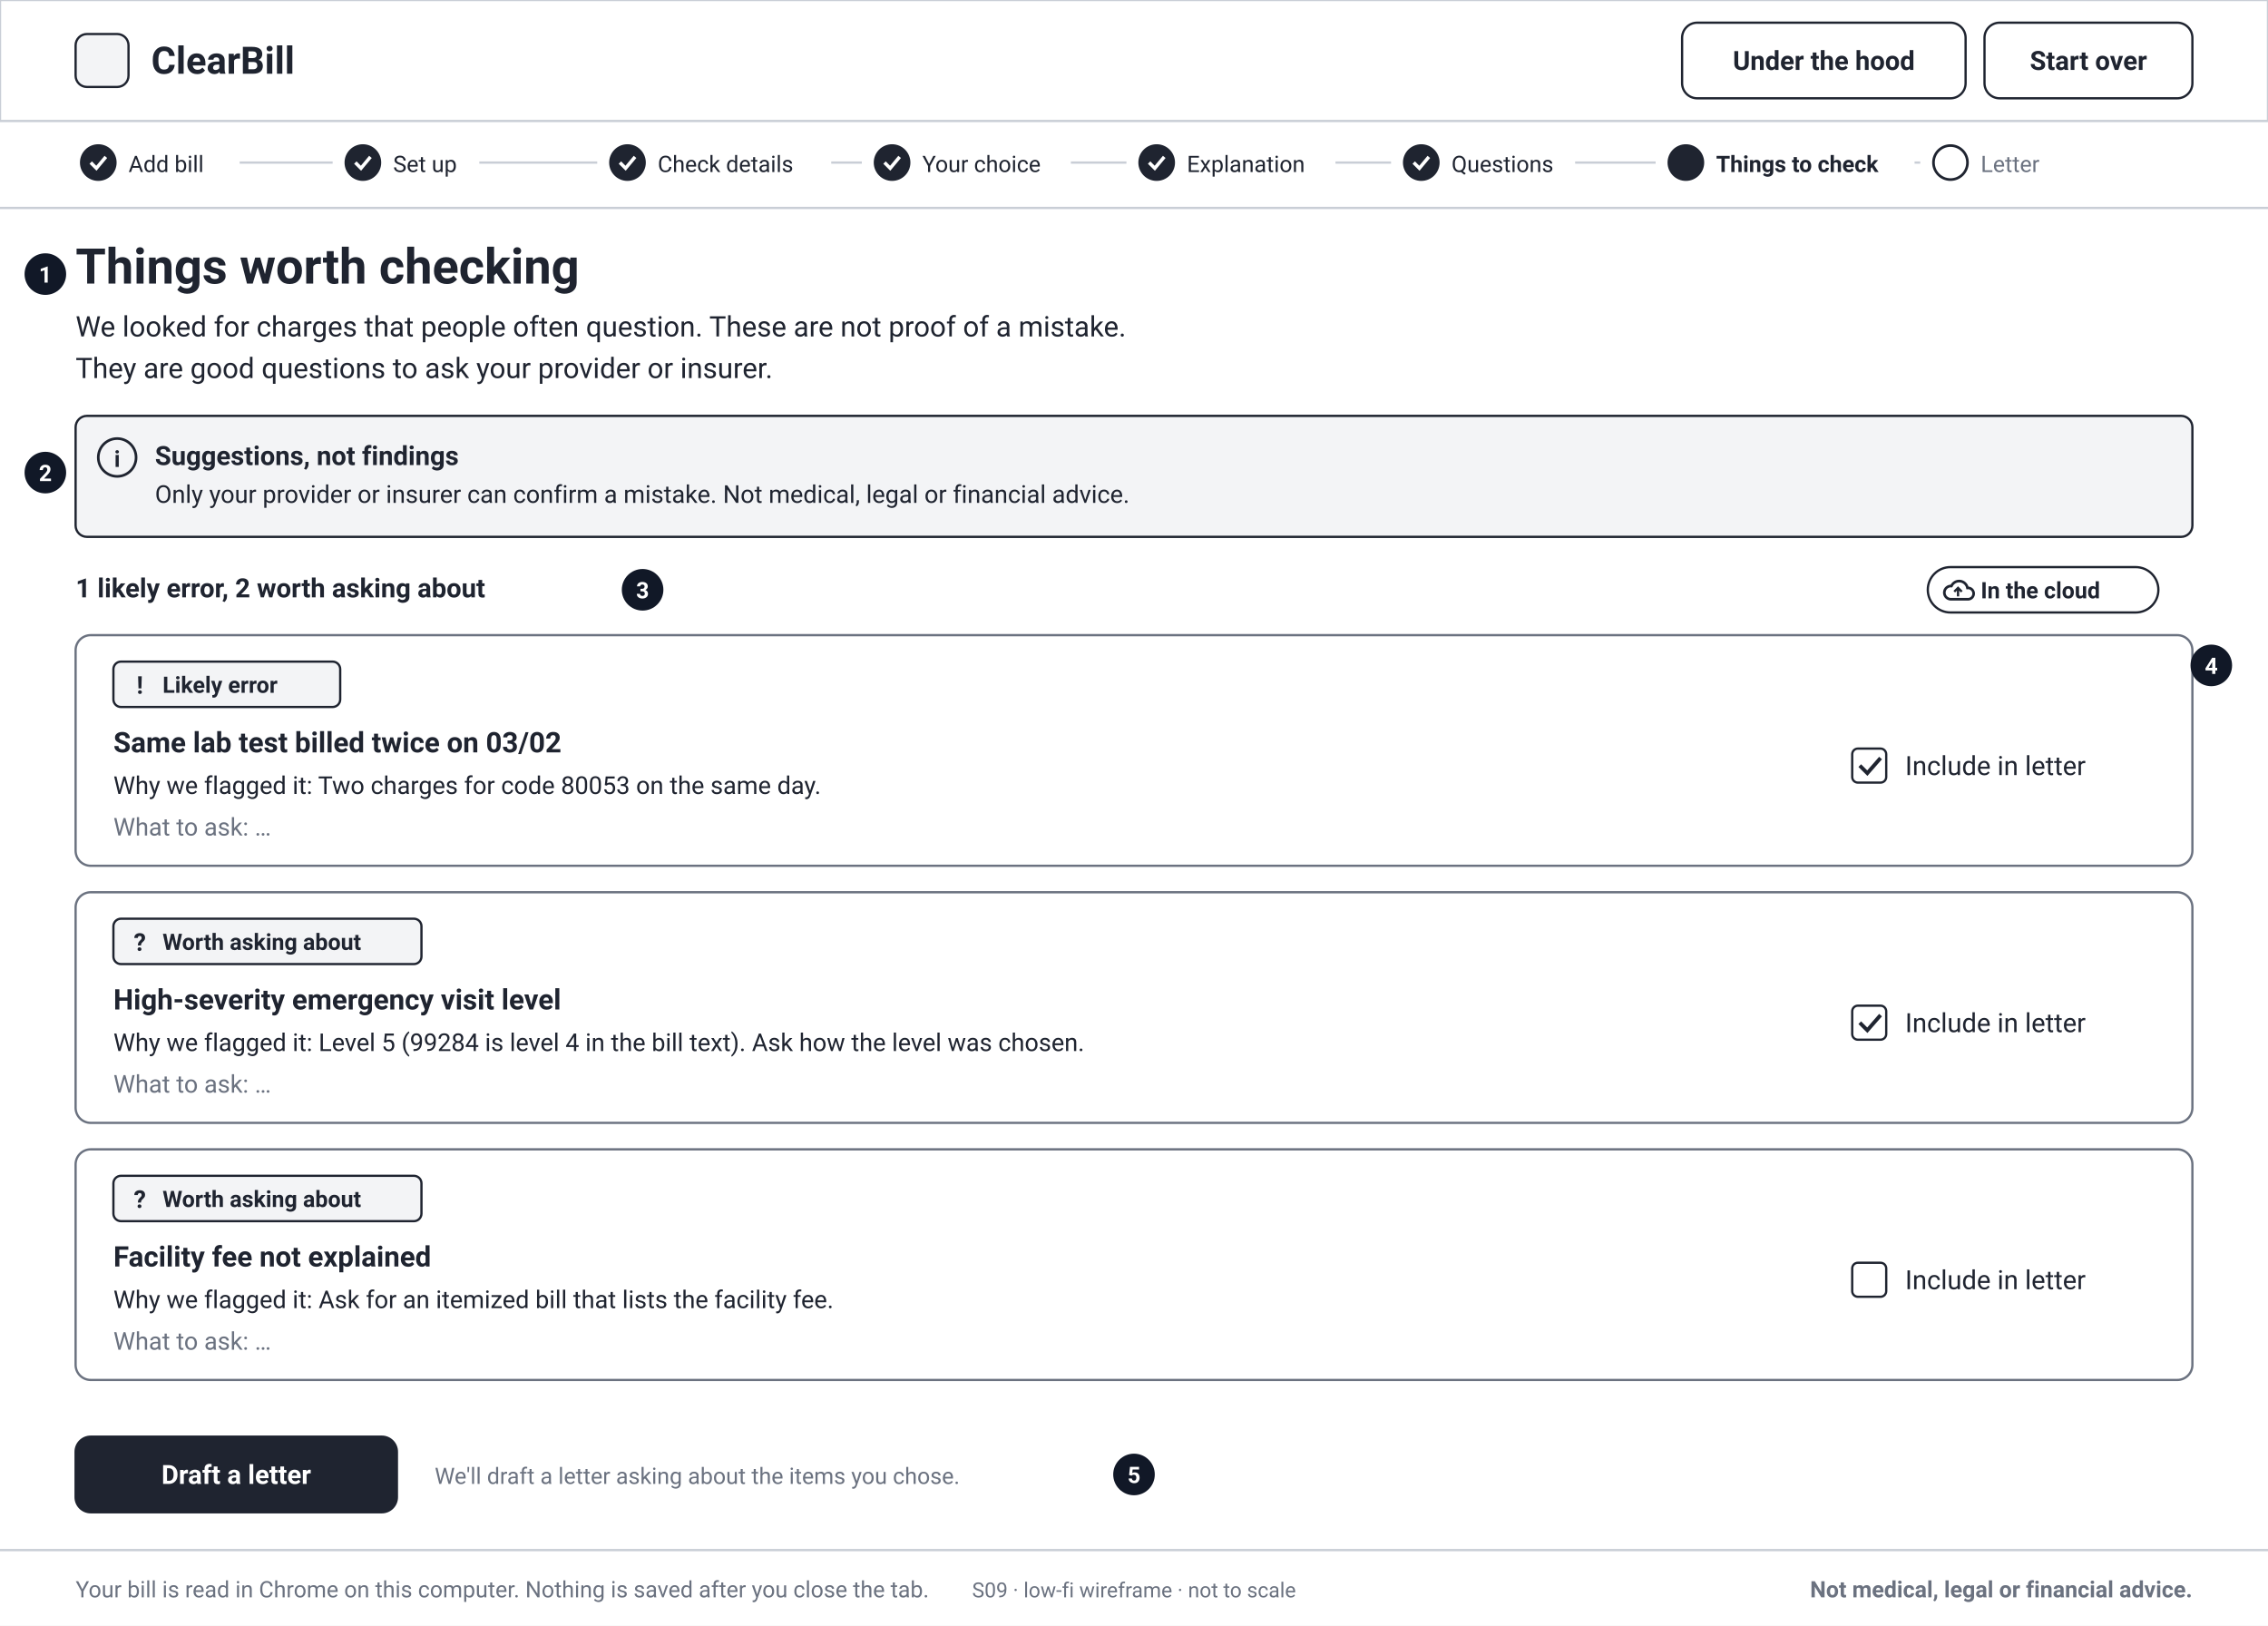
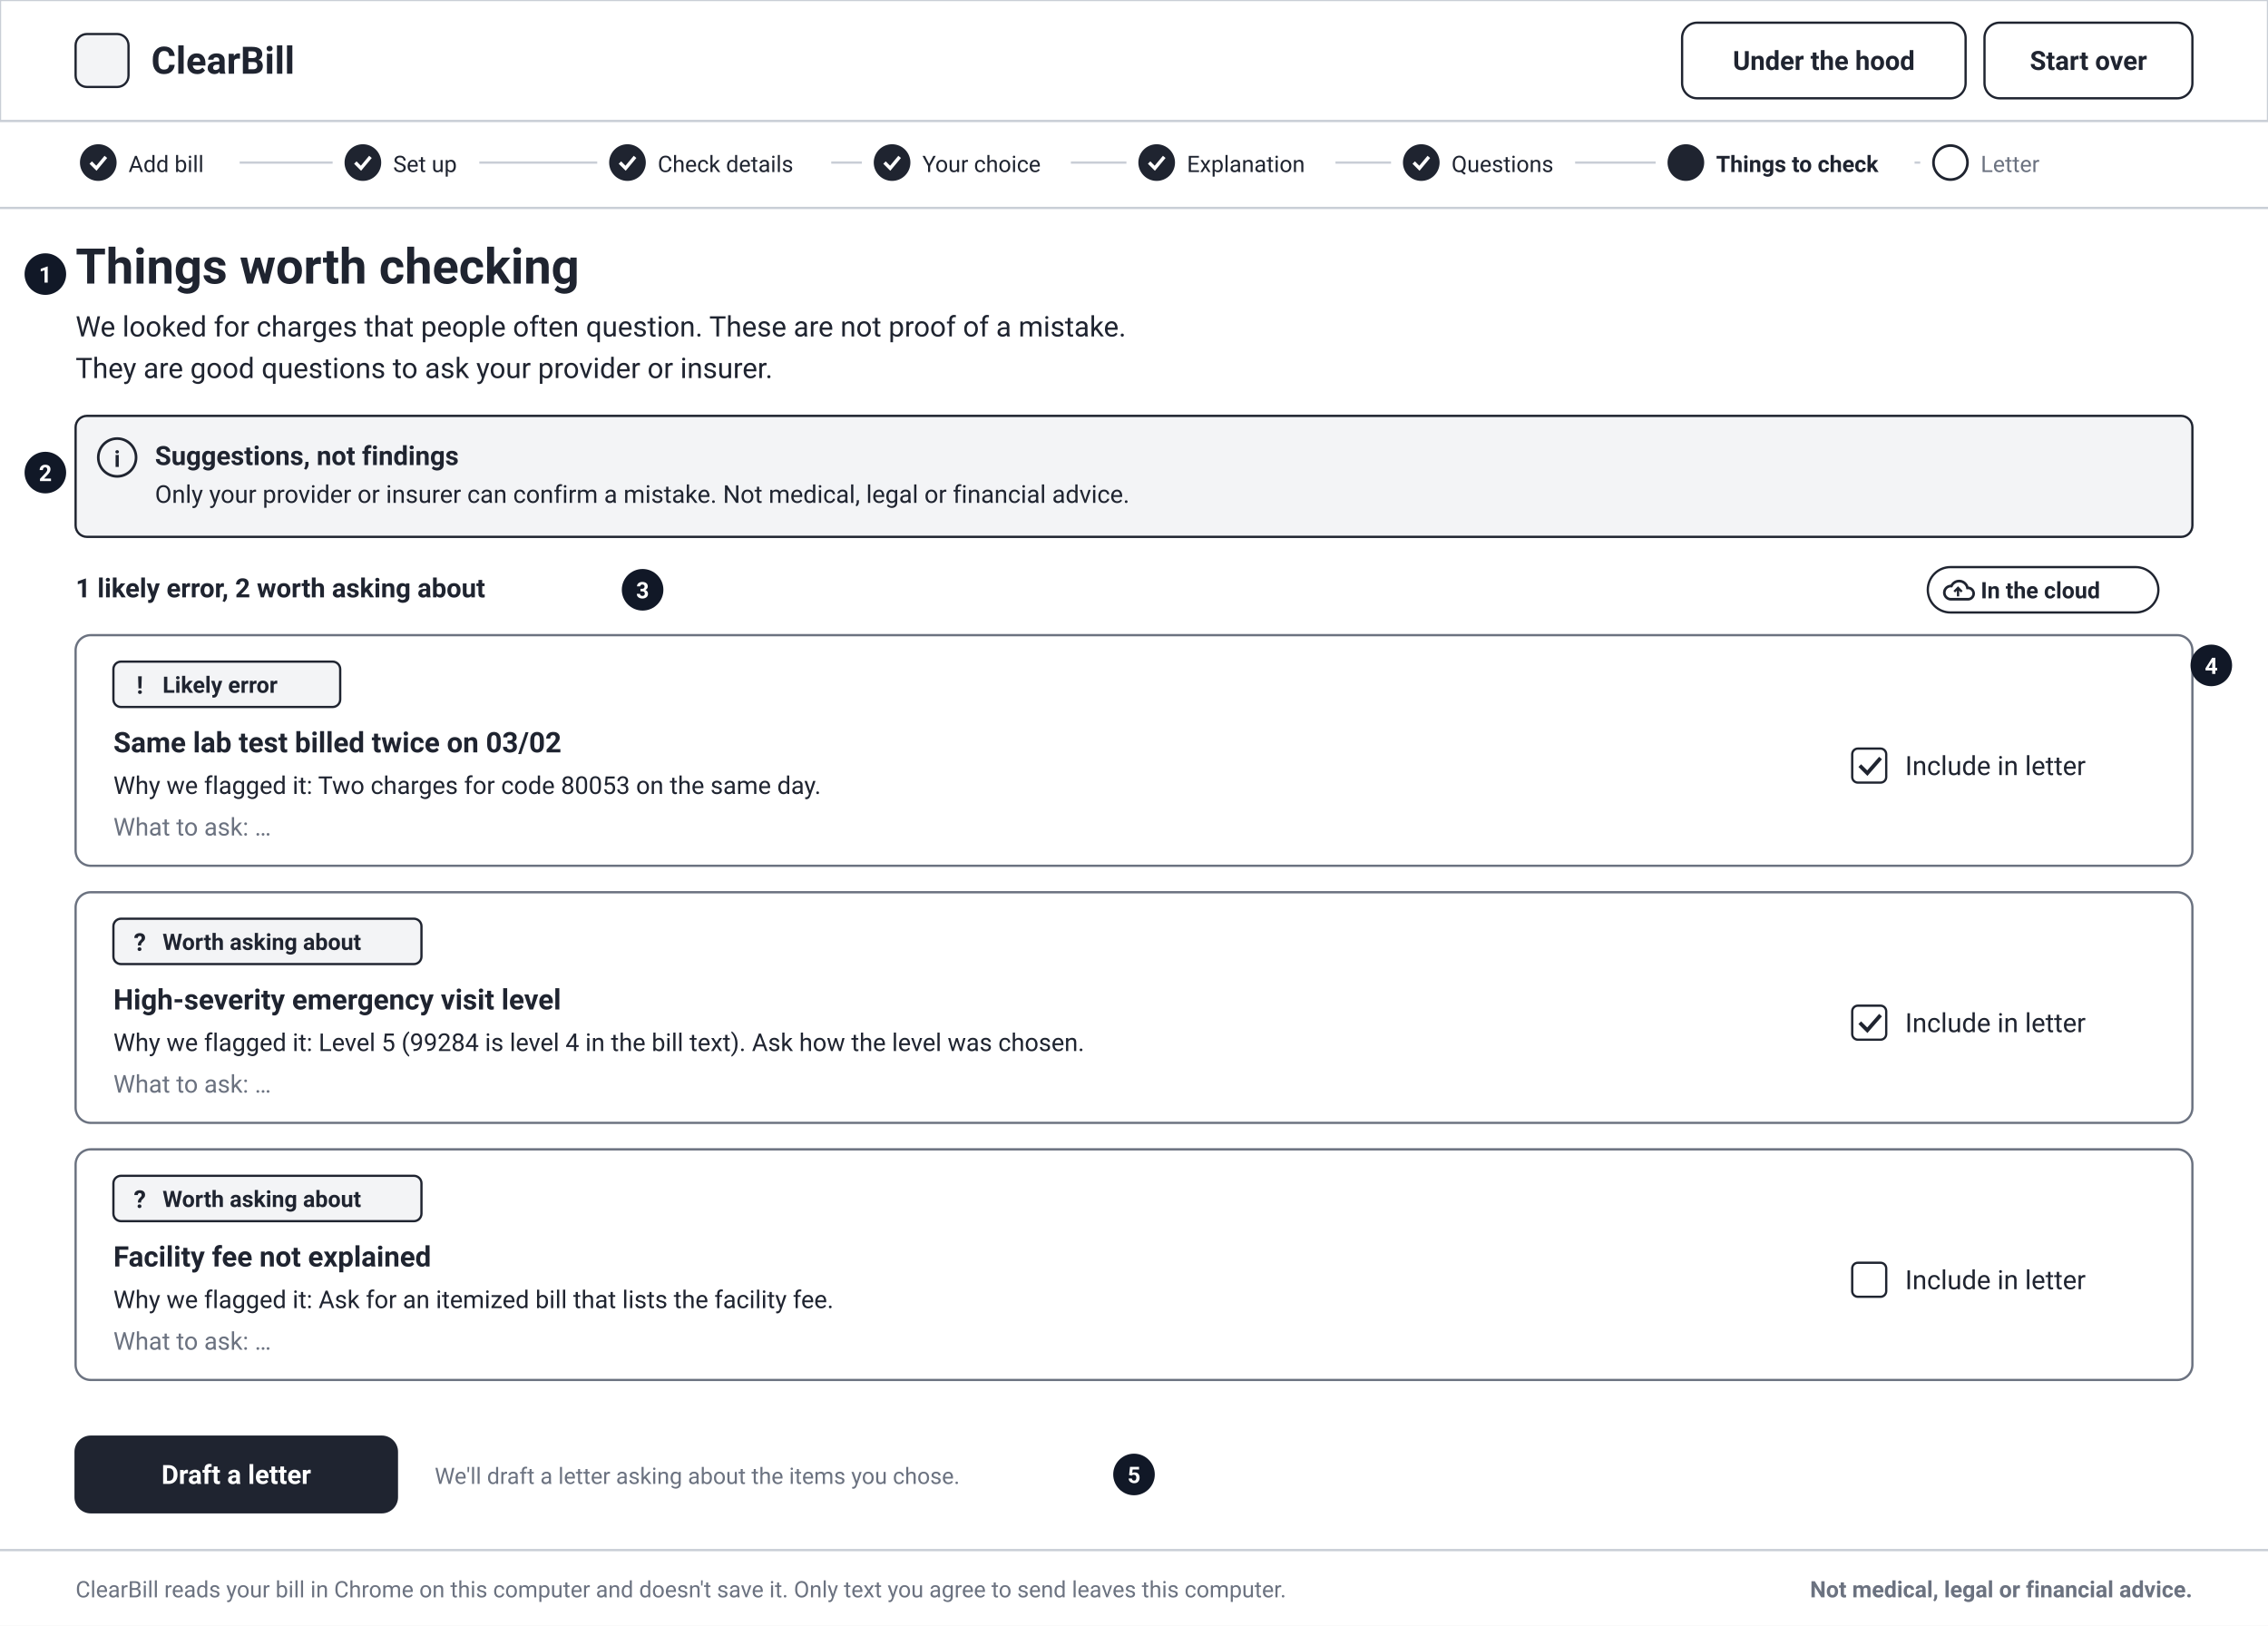
<svg xmlns="http://www.w3.org/2000/svg" width="1200" height="860" viewBox="0 0 1200 860" role="img" aria-labelledby="t-S09 d-S09" font-family="system-ui, -apple-system, Segoe UI, Roboto, sans-serif">
  <rect width="1200" height="860" fill="#FFFFFF" />
  <rect x="0" y="0" width="1200" height="64" rx="0" fill="#FFFFFF" stroke="#C9CED6" stroke-width="1.2" />
  <rect x="40" y="18" width="28" height="28" rx="6" fill="#F3F4F6" stroke="#1F2430" stroke-width="1.2" />
  <text x="80" y="39" font-size="20" font-weight="700" fill="#1F2430" text-anchor="start">ClearBill</text>
  <rect x="890" y="12" width="150" height="40" rx="8" fill="#FFFFFF" stroke="#1F2430" stroke-width="1.2" />
  <text x="965.0" y="37" font-size="14" font-weight="600" fill="#1F2430" text-anchor="middle">Under the hood</text>
  <rect x="1050" y="12" width="110" height="40" rx="8" fill="#FFFFFF" stroke="#1F2430" stroke-width="1.2" />
  <text x="1105.0" y="37" font-size="14" font-weight="600" fill="#1F2430" text-anchor="middle">Start over</text>
  <circle cx="52.0" cy="86" r="9" fill="#1F2430" stroke="#1F2430" stroke-width="1.4" />
  <path d="M48.0 86 l3 3 l5 -6" fill="none" stroke="#FFFFFF" stroke-width="1.8" />
  <text x="68.0" y="91" font-size="12" font-weight="400" fill="#1F2430" text-anchor="start">Add bill</text>
  <line x1="126.8" y1="86" x2="176.0" y2="86" stroke="#C9CED6" stroke-width="1.2" />
  <circle cx="192.0" cy="86" r="9" fill="#1F2430" stroke="#1F2430" stroke-width="1.4" />
  <path d="M188.0 86 l3 3 l5 -6" fill="none" stroke="#FFFFFF" stroke-width="1.8" />
  <text x="208.0" y="91" font-size="12" font-weight="400" fill="#1F2430" text-anchor="start">Set up</text>
  <line x1="253.6" y1="86" x2="316.0" y2="86" stroke="#C9CED6" stroke-width="1.2" />
  <circle cx="332.0" cy="86" r="9" fill="#1F2430" stroke="#1F2430" stroke-width="1.4" />
  <path d="M328.0 86 l3 3 l5 -6" fill="none" stroke="#FFFFFF" stroke-width="1.8" />
  <text x="348.0" y="91" font-size="12" font-weight="400" fill="#1F2430" text-anchor="start">Check details</text>
  <line x1="439.8" y1="86" x2="456.0" y2="86" stroke="#C9CED6" stroke-width="1.2" />
  <circle cx="472.0" cy="86" r="9" fill="#1F2430" stroke="#1F2430" stroke-width="1.4" />
  <path d="M468.0 86 l3 3 l5 -6" fill="none" stroke="#FFFFFF" stroke-width="1.8" />
  <text x="488.0" y="91" font-size="12" font-weight="400" fill="#1F2430" text-anchor="start">Your choice</text>
  <line x1="566.6" y1="86" x2="596.0" y2="86" stroke="#C9CED6" stroke-width="1.2" />
  <circle cx="612.0" cy="86" r="9" fill="#1F2430" stroke="#1F2430" stroke-width="1.4" />
  <path d="M608.0 86 l3 3 l5 -6" fill="none" stroke="#FFFFFF" stroke-width="1.8" />
  <text x="628.0" y="91" font-size="12" font-weight="400" fill="#1F2430" text-anchor="start">Explanation</text>
  <line x1="706.6" y1="86" x2="736.0" y2="86" stroke="#C9CED6" stroke-width="1.2" />
  <circle cx="752.0" cy="86" r="9" fill="#1F2430" stroke="#1F2430" stroke-width="1.4" />
  <path d="M748.0 86 l3 3 l5 -6" fill="none" stroke="#FFFFFF" stroke-width="1.8" />
  <text x="768.0" y="91" font-size="12" font-weight="400" fill="#1F2430" text-anchor="start">Questions</text>
  <line x1="833.4" y1="86" x2="876.0" y2="86" stroke="#C9CED6" stroke-width="1.2" />
  <circle cx="892.0" cy="86" r="9" fill="#1F2430" stroke="#1F2430" stroke-width="1.4" />
  <text x="908.0" y="91" font-size="12" font-weight="700" fill="#1F2430" text-anchor="start">Things to check</text>
  <line x1="1013.0" y1="86" x2="1016.0" y2="86" stroke="#C9CED6" stroke-width="1.2" />
  <circle cx="1032.0" cy="86" r="9" fill="#FFFFFF" stroke="#1F2430" stroke-width="1.4" />
  <text x="1048.0" y="91" font-size="12" font-weight="400" fill="#6B7280" text-anchor="start">Letter</text>
  <line x1="0" y1="110" x2="1200" y2="110" stroke="#C9CED6" stroke-width="1.2" />
  <line x1="0" y1="820" x2="1200" y2="820" stroke="#C9CED6" stroke-width="1.2" />
-   <text x="40" y="845" font-size="12" font-weight="400" fill="#6B7280" text-anchor="start">Your bill is read in Chrome on this computer. Nothing is saved after you close the tab.</text>
+   <text x="40" y="845" font-size="12" font-weight="400" fill="#6B7280" text-anchor="start">ClearBill reads your bill in Chrome on this computer and doesn't save it. Only text you agree to send leaves this computer.</text>
  <text x="1160" y="845" font-size="12" font-weight="600" fill="#6B7280" text-anchor="end">Not medical, legal or financial advice.</text>
  <text x="40" y="150" font-size="26" font-weight="700" fill="#1F2430" text-anchor="start">Things worth checking</text>
  <text x="40" y="178" font-size="15" font-weight="400" fill="#1F2430" text-anchor="start">We looked for charges that people often question. These are not proof of a mistake.</text>
  <text x="40" y="200" font-size="15" font-weight="400" fill="#1F2430" text-anchor="start">They are good questions to ask your provider or insurer.</text>
  <circle cx="24" cy="145" r="11" fill="#111827" />
  <text x="24" y="149.5" font-size="12" font-weight="700" fill="#FFFFFF" text-anchor="middle">1</text>
  <rect x="40" y="220" width="1120" height="64" rx="6" fill="#F3F4F6" stroke="#1F2430" stroke-width="1.2" />
  <circle cx="62" cy="242" r="10" fill="none" stroke="#1F2430" stroke-width="1.4" />
  <text x="62" y="247" font-size="12" font-weight="700" fill="#1F2430" text-anchor="middle">i</text>
  <text x="82" y="246" font-size="14" font-weight="700" fill="#1F2430" text-anchor="start">Suggestions, not findings</text>
  <text x="82" y="266" font-size="13" font-weight="400" fill="#1F2430" text-anchor="start">Only your provider or insurer can confirm a mistake. Not medical, legal or financial advice.</text>
  <circle cx="24" cy="250" r="11" fill="#111827" />
  <text x="24" y="254.5" font-size="12" font-weight="700" fill="#FFFFFF" text-anchor="middle">2</text>
  <text x="40" y="316" font-size="14" font-weight="700" fill="#1F2430" text-anchor="start">1 likely error, 2 worth asking about</text>
  <rect x="1020" y="300" width="122" height="24" rx="12" fill="#FFFFFF" stroke="#1F2430" stroke-width="1.2" />
  <path d="M1032 317 a3.5 3.5 0 0 1 0.5 -7 a4.5 4.5 0 0 1 8.5 1 a3 3 0 0 1 0.5 6 z" fill="none" stroke="#1F2430" stroke-width="1.4" />
  <path d="M1036 315.5 v-4.5 m-2 2 l2 -2 l2 2" fill="none" stroke="#1F2430" stroke-width="1.2" />
  <text x="1048" y="316.5" font-size="12" font-weight="600" fill="#1F2430" text-anchor="start">In the cloud</text>
  <circle cx="340" cy="312" r="11" fill="#111827" />
  <text x="340" y="316.5" font-size="12" font-weight="700" fill="#FFFFFF" text-anchor="middle">3</text>
  <rect x="40" y="336" width="1120" height="122" rx="8" fill="#FFFFFF" stroke="#6B7280" stroke-width="1.2" />
  <rect x="60" y="350" width="120" height="24" rx="4" fill="#F3F4F6" stroke="#1F2430" stroke-width="1.2" />
  <text x="74" y="367" font-size="13" font-weight="700" fill="#1F2430" text-anchor="middle">!</text>
  <text x="86" y="366.5" font-size="12" font-weight="600" fill="#1F2430" text-anchor="start">Likely error</text>
  <text x="60" y="398" font-size="15" font-weight="700" fill="#1F2430" text-anchor="start">Same lab test billed twice on 03/02</text>
  <text x="60" y="420" font-size="13" font-weight="400" fill="#1F2430" text-anchor="start">Why we flagged it: Two charges for code 80053 on the same day.</text>
  <text x="60" y="442" font-size="13" font-weight="400" fill="#6B7280" text-anchor="start">What to ask: …</text>
  <rect x="980" y="396" width="18" height="18" rx="3" fill="#FFFFFF" stroke="#1F2430" stroke-width="1.2" />
  <path d="M984 405 l4 4 l7 -8" fill="none" stroke="#1F2430" stroke-width="2" />
  <text x="1008" y="410" font-size="14" font-weight="400" fill="#1F2430" text-anchor="start">Include in letter</text>
  <rect x="40" y="472" width="1120" height="122" rx="8" fill="#FFFFFF" stroke="#6B7280" stroke-width="1.2" />
  <rect x="60" y="486" width="163" height="24" rx="4" fill="#F3F4F6" stroke="#1F2430" stroke-width="1.2" />
  <text x="74" y="503" font-size="13" font-weight="700" fill="#1F2430" text-anchor="middle">?</text>
  <text x="86" y="502.5" font-size="12" font-weight="600" fill="#1F2430" text-anchor="start">Worth asking about</text>
  <text x="60" y="534" font-size="15" font-weight="700" fill="#1F2430" text-anchor="start">High-severity emergency visit level</text>
  <text x="60" y="556" font-size="13" font-weight="400" fill="#1F2430" text-anchor="start">Why we flagged it: Level 5 (99284 is level 4 in the bill text). Ask how the level was chosen.</text>
  <text x="60" y="578" font-size="13" font-weight="400" fill="#6B7280" text-anchor="start">What to ask: …</text>
  <rect x="980" y="532" width="18" height="18" rx="3" fill="#FFFFFF" stroke="#1F2430" stroke-width="1.2" />
  <path d="M984 541 l4 4 l7 -8" fill="none" stroke="#1F2430" stroke-width="2" />
  <text x="1008" y="546" font-size="14" font-weight="400" fill="#1F2430" text-anchor="start">Include in letter</text>
  <rect x="40" y="608" width="1120" height="122" rx="8" fill="#FFFFFF" stroke="#6B7280" stroke-width="1.2" />
  <rect x="60" y="622" width="163" height="24" rx="4" fill="#F3F4F6" stroke="#1F2430" stroke-width="1.2" />
  <text x="74" y="639" font-size="13" font-weight="700" fill="#1F2430" text-anchor="middle">?</text>
  <text x="86" y="638.5" font-size="12" font-weight="600" fill="#1F2430" text-anchor="start">Worth asking about</text>
  <text x="60" y="670" font-size="15" font-weight="700" fill="#1F2430" text-anchor="start">Facility fee not explained</text>
  <text x="60" y="692" font-size="13" font-weight="400" fill="#1F2430" text-anchor="start">Why we flagged it: Ask for an itemized bill that lists the facility fee.</text>
  <text x="60" y="714" font-size="13" font-weight="400" fill="#6B7280" text-anchor="start">What to ask: …</text>
  <rect x="980" y="668" width="18" height="18" rx="3" fill="#FFFFFF" stroke="#1F2430" stroke-width="1.2" />
  <text x="1008" y="682" font-size="14" font-weight="400" fill="#1F2430" text-anchor="start">Include in letter</text>
  <circle cx="1170" cy="352" r="11" fill="#111827" />
  <text x="1170" y="356.5" font-size="12" font-weight="700" fill="#FFFFFF" text-anchor="middle">4</text>
  <rect x="40" y="760" width="170" height="40" rx="8" fill="#1F2430" stroke="#1F2430" stroke-width="1.2" />
  <text x="125.0" y="785" font-size="14" font-weight="600" fill="#FFFFFF" text-anchor="middle">Draft a letter</text>
  <text x="230" y="785" font-size="12" font-weight="400" fill="#6B7280" text-anchor="start">We'll draft a letter asking about the items you chose.</text>
  <circle cx="600" cy="780" r="11" fill="#111827" />
  <text x="600" y="784.5" font-size="12" font-weight="700" fill="#FFFFFF" text-anchor="middle">5</text>
-   <text x="600.0" y="845" font-size="11" fill="#6B7280" text-anchor="middle">S09 · low-fi wireframe · not to scale</text>
</svg>
